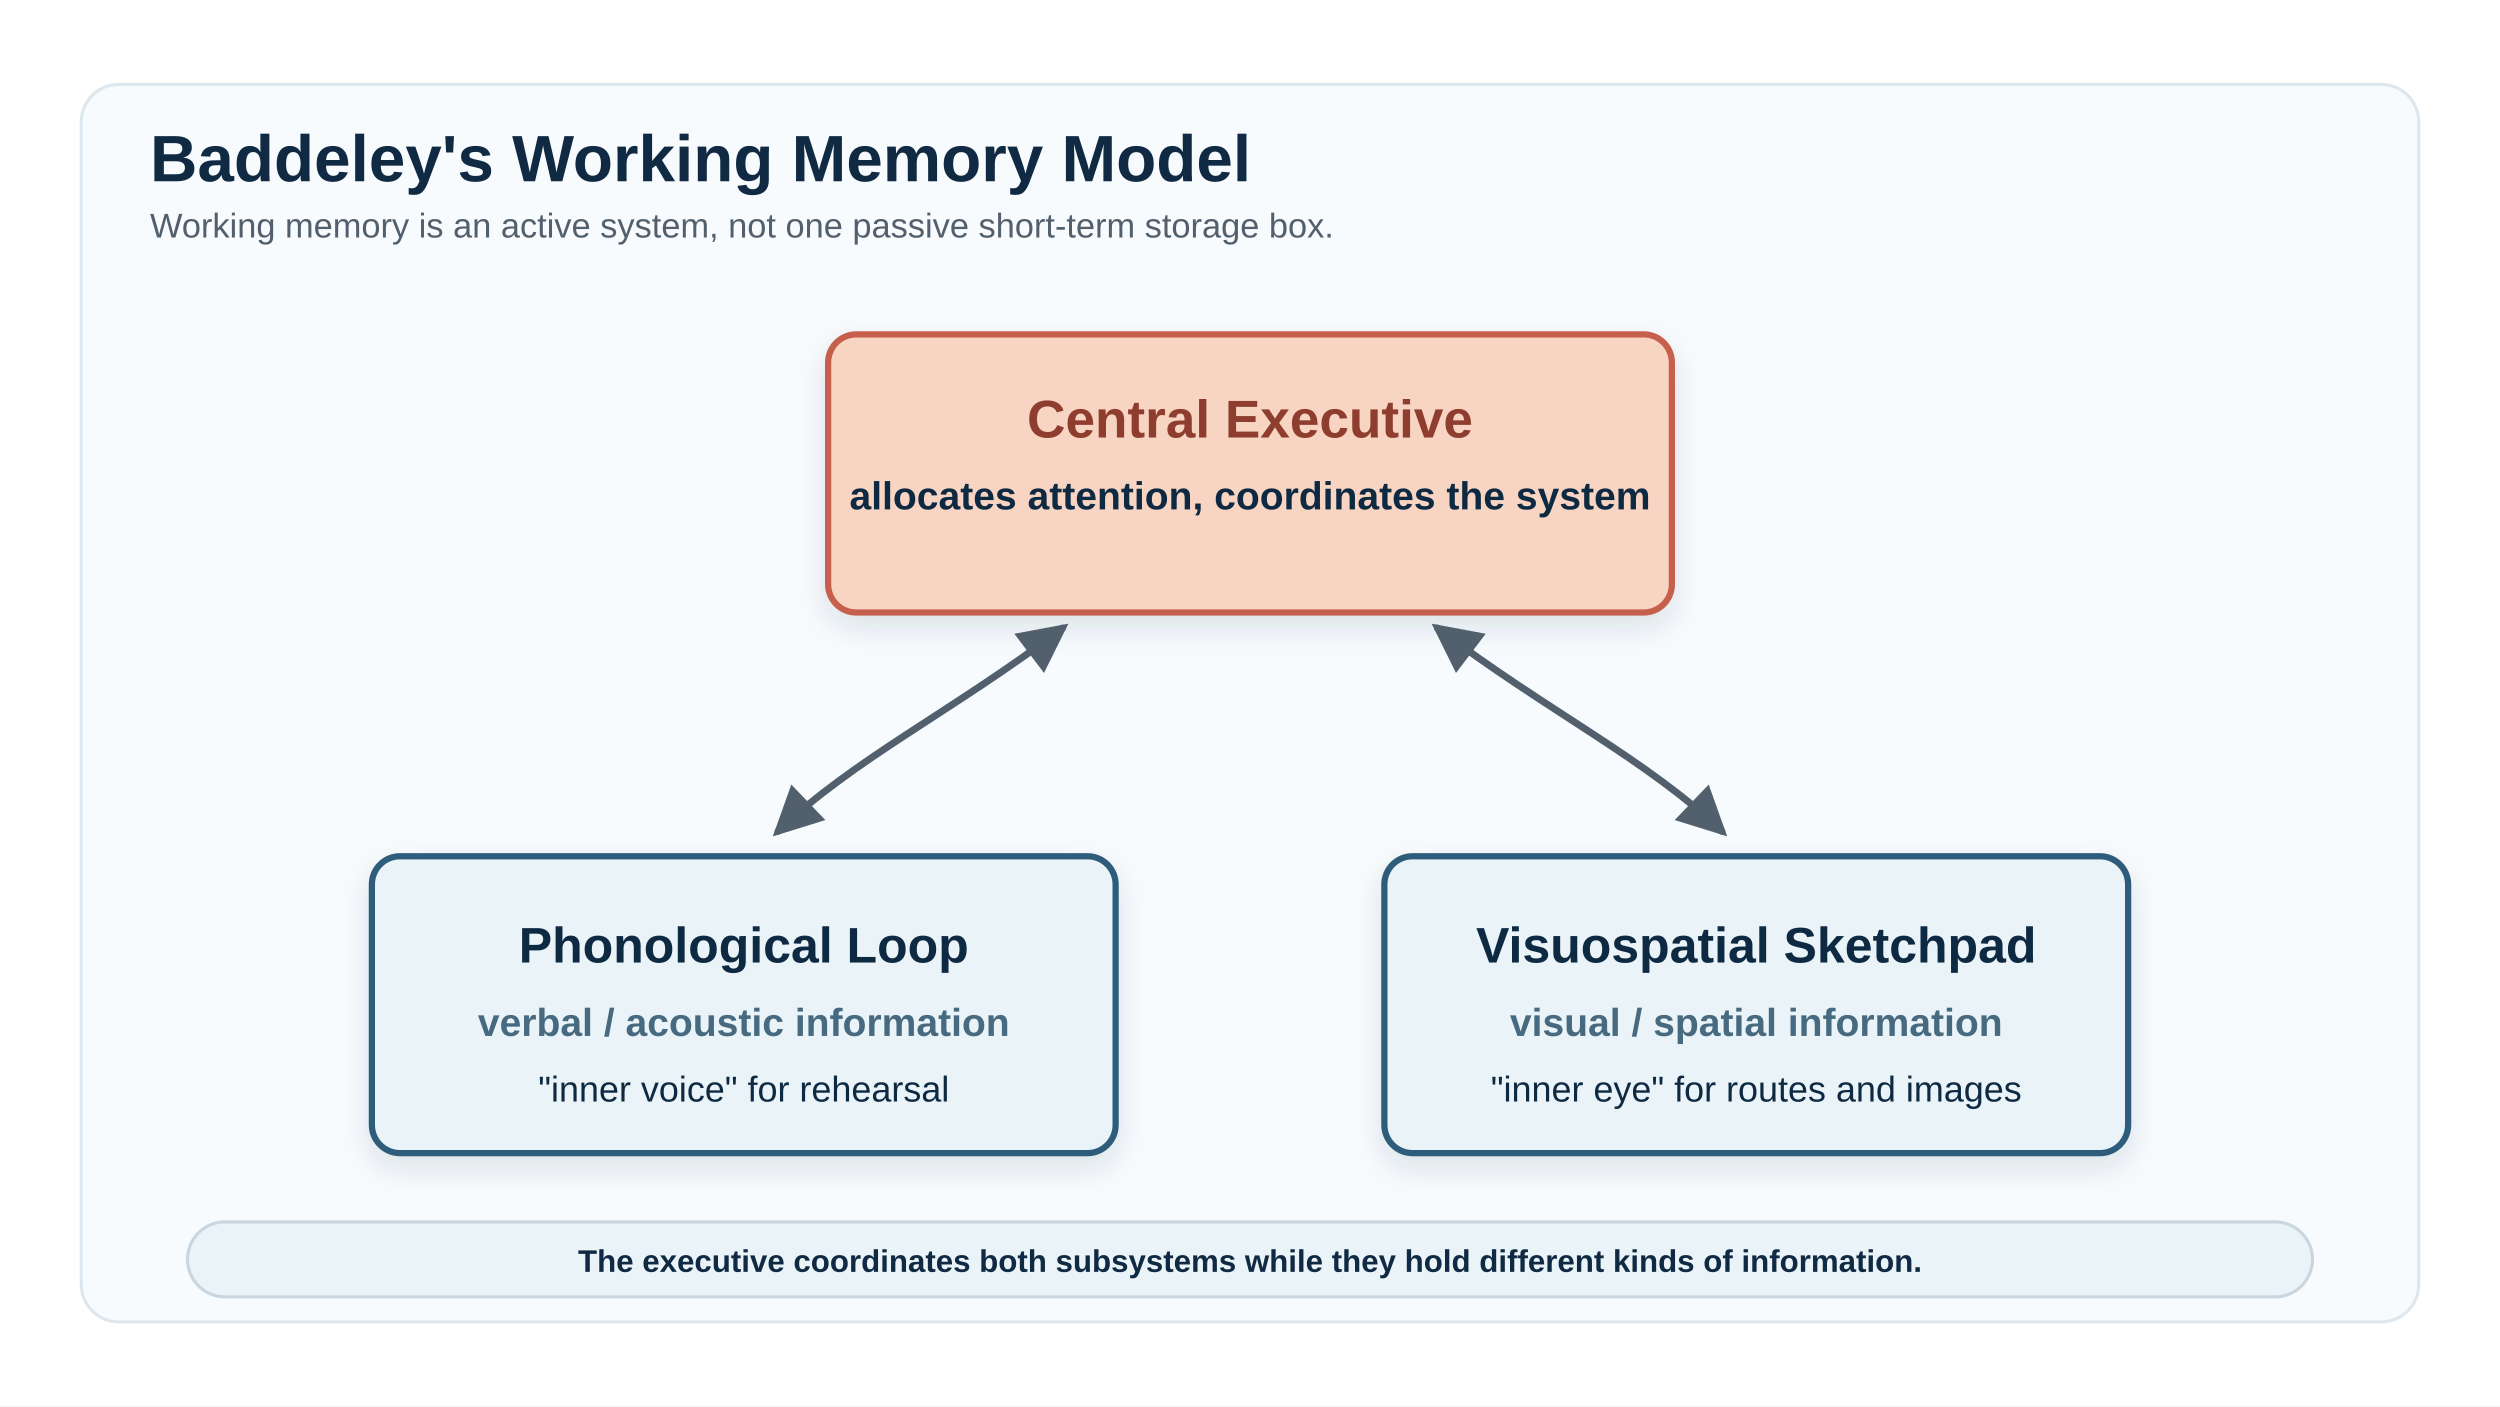
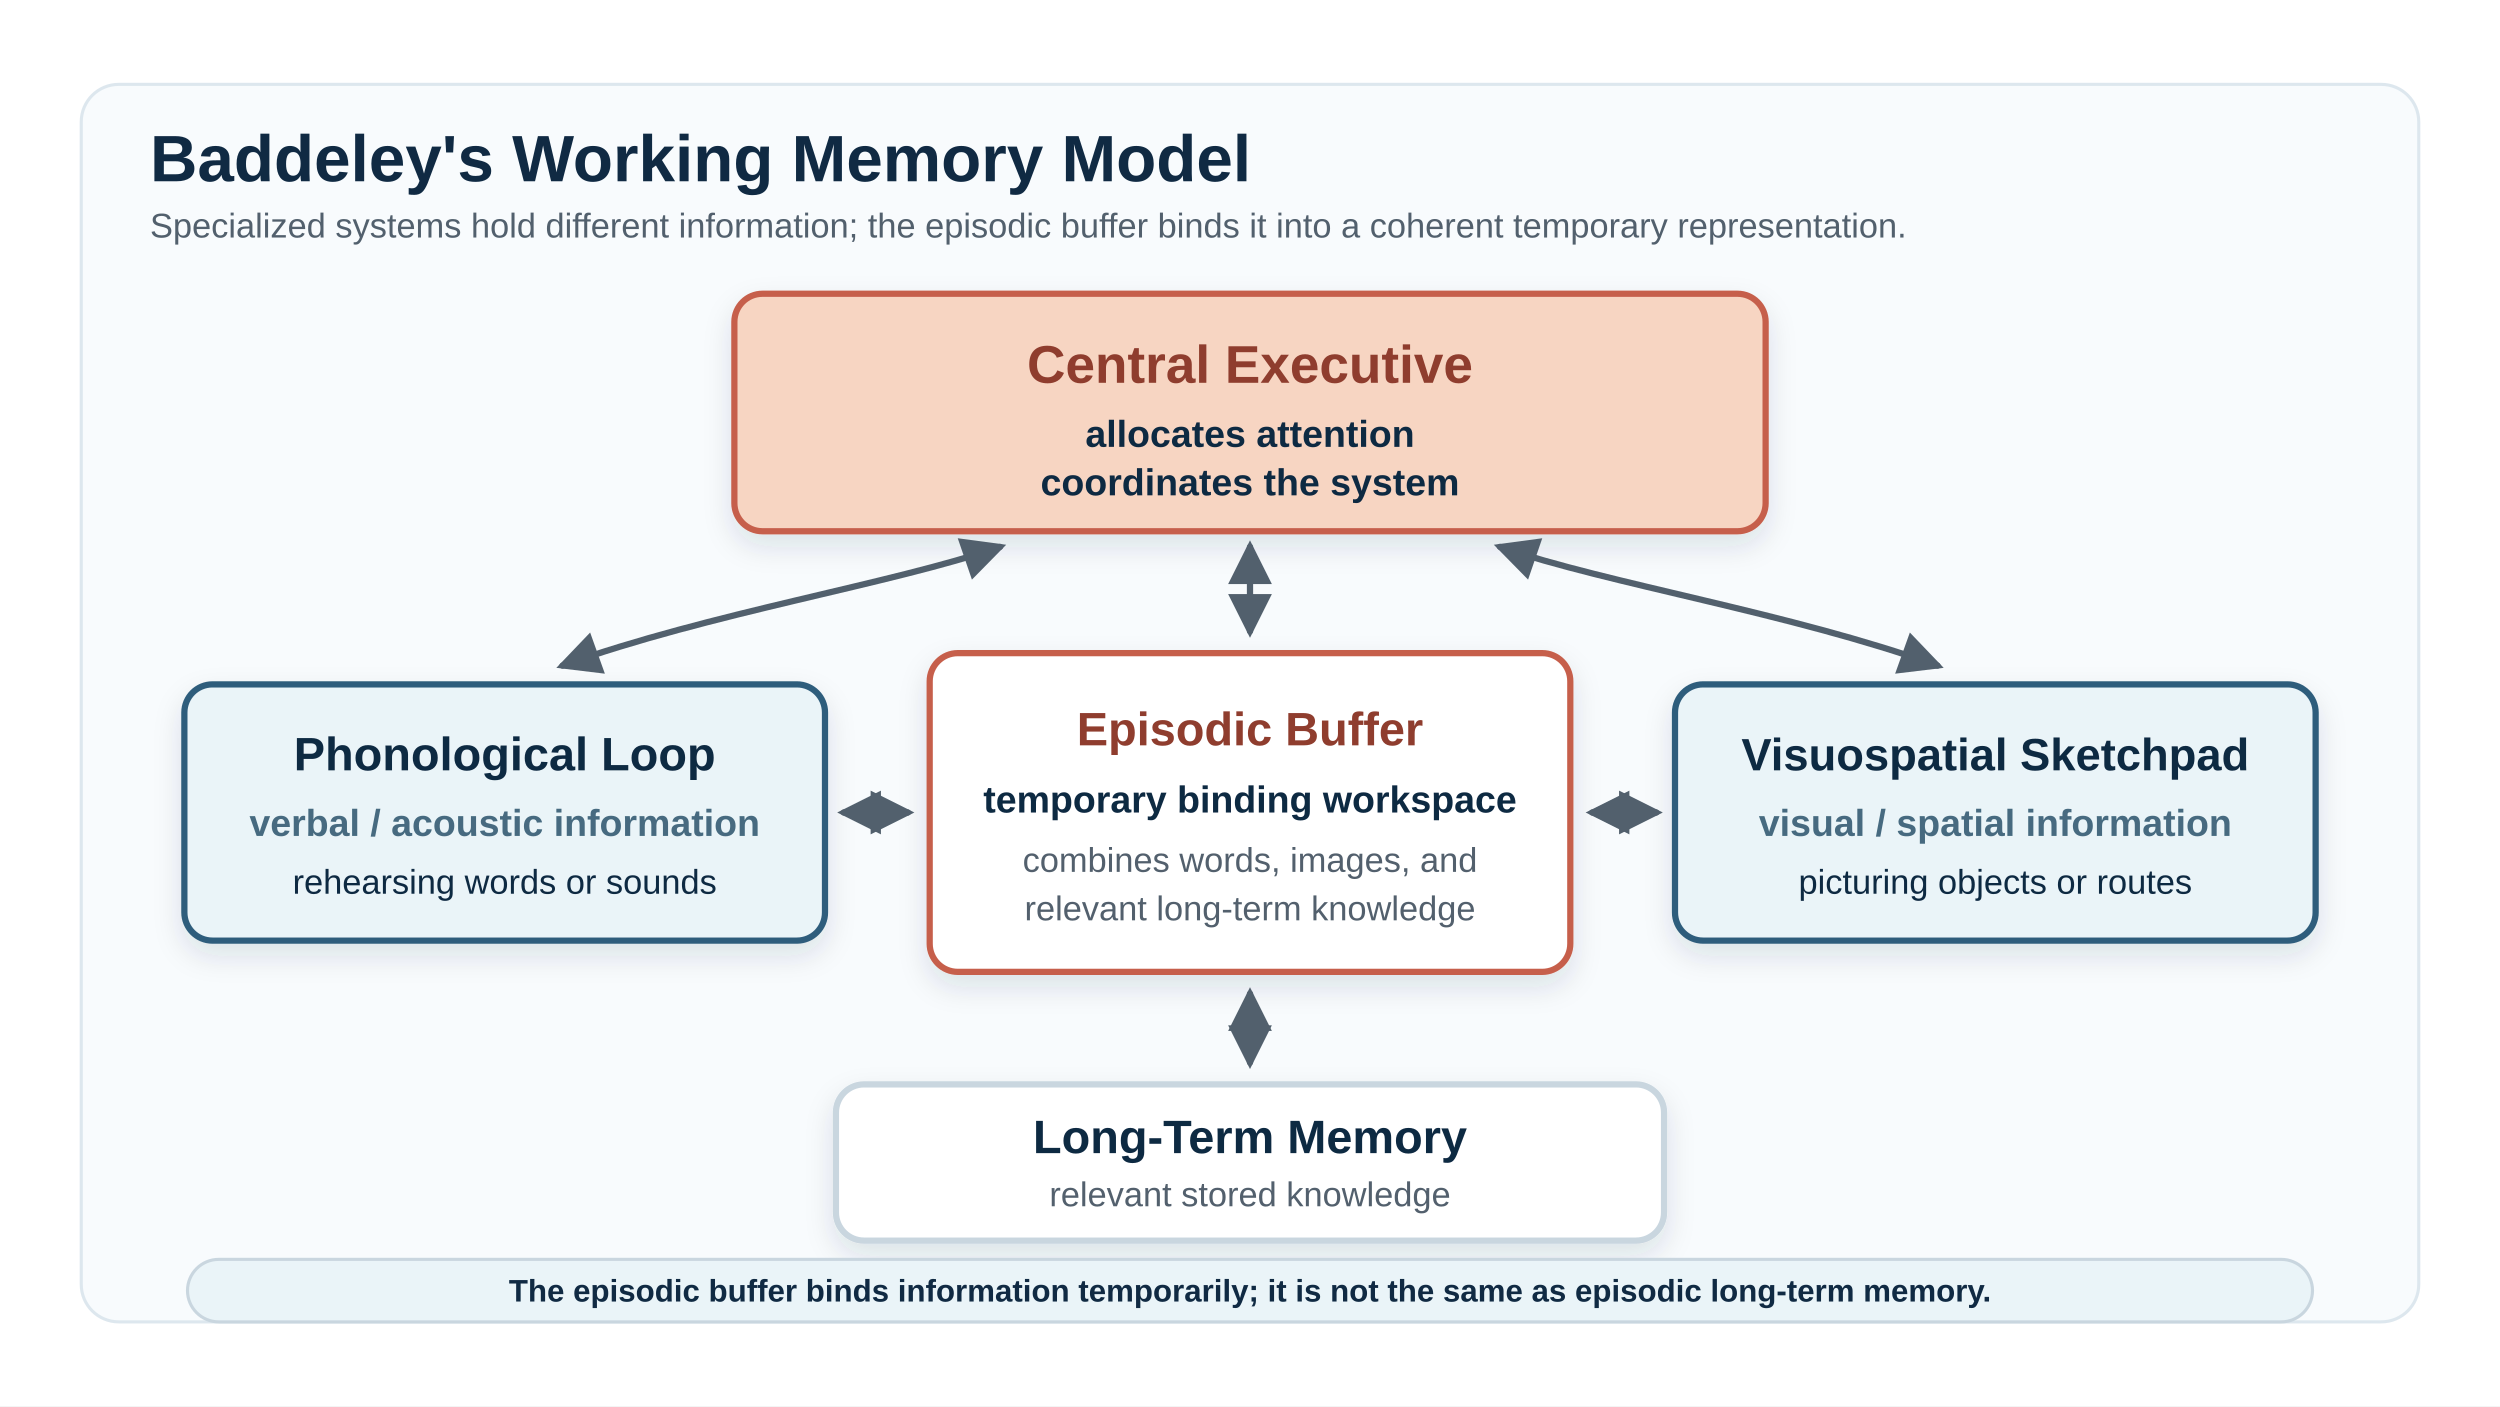
<svg xmlns="http://www.w3.org/2000/svg" viewBox="0 0 1600 900" width="1600" height="900" role="img" aria-labelledby="title desc">
  <defs>
    <filter id="softShadow" x="-10%" y="-10%" width="120%" height="130%">
      <feDropShadow dx="0" dy="8" stdDeviation="9" flood-color="#102a43" flood-opacity="0.12" />
    </filter>
    <marker id="arrow" viewBox="0 0 10 10" refX="8.5" refY="5" markerWidth="7" markerHeight="7" orient="auto-start-reverse">
      <path d="M0,0 L10,5 L0,10 Z" fill="#52606d" />
    </marker>
  </defs>
  <rect width="1600" height="900" fill="#ffffff" />
  <rect x="52" y="54" width="1496" height="792" rx="24" fill="#f8fbfd" stroke="#dde7ee" stroke-width="2" />
  <text x="96" y="116" font-family="Aptos, Arial, sans-serif" font-size="42" font-weight="700" fill="#102a43">Baddeley's Working Memory Model</text>
-   <text x="96" y="152" font-family="Aptos, Arial, sans-serif" font-size="22" fill="#52606d">Working memory is an active system, not one passive short-term storage box.</text>
+   <text x="96" y="152" font-family="Aptos, Arial, sans-serif" font-size="22" fill="#52606d">Specialized systems hold different information; the episodic buffer binds it into a coherent temporary representation.</text>
  <g filter="url(#softShadow)" font-family="Aptos, Arial, sans-serif">
-     <rect x="530" y="214" width="540" height="178" rx="18" fill="#f7d5c2" stroke="#c65f4b" stroke-width="4" />
-     <text x="800" y="280" text-anchor="middle" font-size="34" font-weight="700" fill="#8f3d2e">Central Executive</text>
-     <text x="800" y="326" text-anchor="middle" font-size="25" font-weight="700" fill="#102a43">allocates attention, coordinates the system</text>
-     <rect x="238" y="548" width="476" height="190" rx="18" fill="#eaf4f8" stroke="#2f5d7c" stroke-width="4" />
-     <text x="476" y="616" text-anchor="middle" font-size="32" font-weight="700" fill="#102a43">Phonological Loop</text>
-     <text x="476" y="663" text-anchor="middle" font-size="25" font-weight="700" fill="#466b80">verbal / acoustic information</text>
-     <text x="476" y="705" text-anchor="middle" font-size="23" fill="#102a43">"inner voice" for rehearsal</text>
-     <rect x="886" y="548" width="476" height="190" rx="18" fill="#eaf4f8" stroke="#2f5d7c" stroke-width="4" />
-     <text x="1124" y="616" text-anchor="middle" font-size="32" font-weight="700" fill="#102a43">Visuospatial Sketchpad</text>
-     <text x="1124" y="663" text-anchor="middle" font-size="25" font-weight="700" fill="#466b80">visual / spatial information</text>
-     <text x="1124" y="705" text-anchor="middle" font-size="23" fill="#102a43">"inner eye" for routes and images</text>
+     <rect x="470" y="188" width="660" height="152" rx="18" fill="#f7d5c2" stroke="#c65f4b" stroke-width="4" />
+     <text x="800" y="245" text-anchor="middle" font-size="34" font-weight="700" fill="#8f3d2e">Central Executive</text>
+     <text x="800" y="286" text-anchor="middle" font-size="24" font-weight="700" fill="#102a43">allocates attention</text>
+     <text x="800" y="317" text-anchor="middle" font-size="24" font-weight="700" fill="#102a43">coordinates the system</text>
+     <rect x="118" y="438" width="410" height="164" rx="18" fill="#eaf4f8" stroke="#2f5d7c" stroke-width="4" />
+     <text x="323" y="493" text-anchor="middle" font-size="30" font-weight="700" fill="#102a43">Phonological Loop</text>
+     <text x="323" y="535" text-anchor="middle" font-size="24" font-weight="700" fill="#466b80">verbal / acoustic information</text>
+     <text x="323" y="572" text-anchor="middle" font-size="22" fill="#102a43">rehearsing words or sounds</text>
+     <rect x="595" y="418" width="410" height="204" rx="18" fill="#ffffff" stroke="#c65f4b" stroke-width="4" />
+     <text x="800" y="477" text-anchor="middle" font-size="30" font-weight="700" fill="#8f3d2e">Episodic Buffer</text>
+     <text x="800" y="520" text-anchor="middle" font-size="24" font-weight="700" fill="#102a43">temporary binding workspace</text>
+     <text x="800" y="558" text-anchor="middle" font-size="22" fill="#52606d">combines words, images, and</text>
+     <text x="800" y="589" text-anchor="middle" font-size="22" fill="#52606d">relevant long-term knowledge</text>
+     <rect x="1072" y="438" width="410" height="164" rx="18" fill="#eaf4f8" stroke="#2f5d7c" stroke-width="4" />
+     <text x="1277" y="493" text-anchor="middle" font-size="29" font-weight="700" fill="#102a43">Visuospatial Sketchpad</text>
+     <text x="1277" y="535" text-anchor="middle" font-size="24" font-weight="700" fill="#466b80">visual / spatial information</text>
+     <text x="1277" y="572" text-anchor="middle" font-size="22" fill="#102a43">picturing objects or routes</text>
+     <rect x="535" y="694" width="530" height="100" rx="18" fill="#ffffff" stroke="#c9d6df" stroke-width="4" />
+     <text x="800" y="738" text-anchor="middle" font-size="30" font-weight="700" fill="#102a43">Long-Term Memory</text>
+     <text x="800" y="772" text-anchor="middle" font-size="22" fill="#52606d">relevant stored knowledge</text>
  </g>
-   <g fill="none" stroke="#52606d" stroke-width="4.5" stroke-linecap="round">
-     <path d="M680 402 C610 455, 546 486, 498 532" marker-end="url(#arrow)" marker-start="url(#arrow)" />
-     <path d="M920 402 C990 455, 1054 486, 1102 532" marker-end="url(#arrow)" marker-start="url(#arrow)" />
+   <g fill="none" stroke="#52606d" stroke-width="4" stroke-linecap="round">
+     <path d="M640 350 C570 374, 455 392, 360 426" marker-start="url(#arrow)" marker-end="url(#arrow)" />
+     <path d="M800 350 L800 404" marker-start="url(#arrow)" marker-end="url(#arrow)" />
+     <path d="M960 350 C1030 374, 1145 392, 1240 426" marker-start="url(#arrow)" marker-end="url(#arrow)" />
+     <path d="M540 520 L581 520" marker-start="url(#arrow)" marker-end="url(#arrow)" />
+     <path d="M1019 520 L1060 520" marker-start="url(#arrow)" marker-end="url(#arrow)" />
+     <path d="M800 636 L800 680" marker-start="url(#arrow)" marker-end="url(#arrow)" />
  </g>
-   <rect x="120" y="782" width="1360" height="48" rx="24" fill="#eaf4f8" stroke="#c9d6df" stroke-width="2" />
-   <text x="800" y="814" text-anchor="middle" font-family="Aptos, Arial, sans-serif" font-size="20" font-weight="700" fill="#102a43">The executive coordinates both subsystems while they hold different kinds of information.</text>
+   <rect x="120" y="806" width="1360" height="40" rx="20" fill="#eaf4f8" stroke="#c9d6df" stroke-width="2" />
+   <text x="800" y="833" text-anchor="middle" font-family="Aptos, Arial, sans-serif" font-size="20" font-weight="700" fill="#102a43">The episodic buffer binds information temporarily; it is not the same as episodic long-term memory.</text>
</svg>
